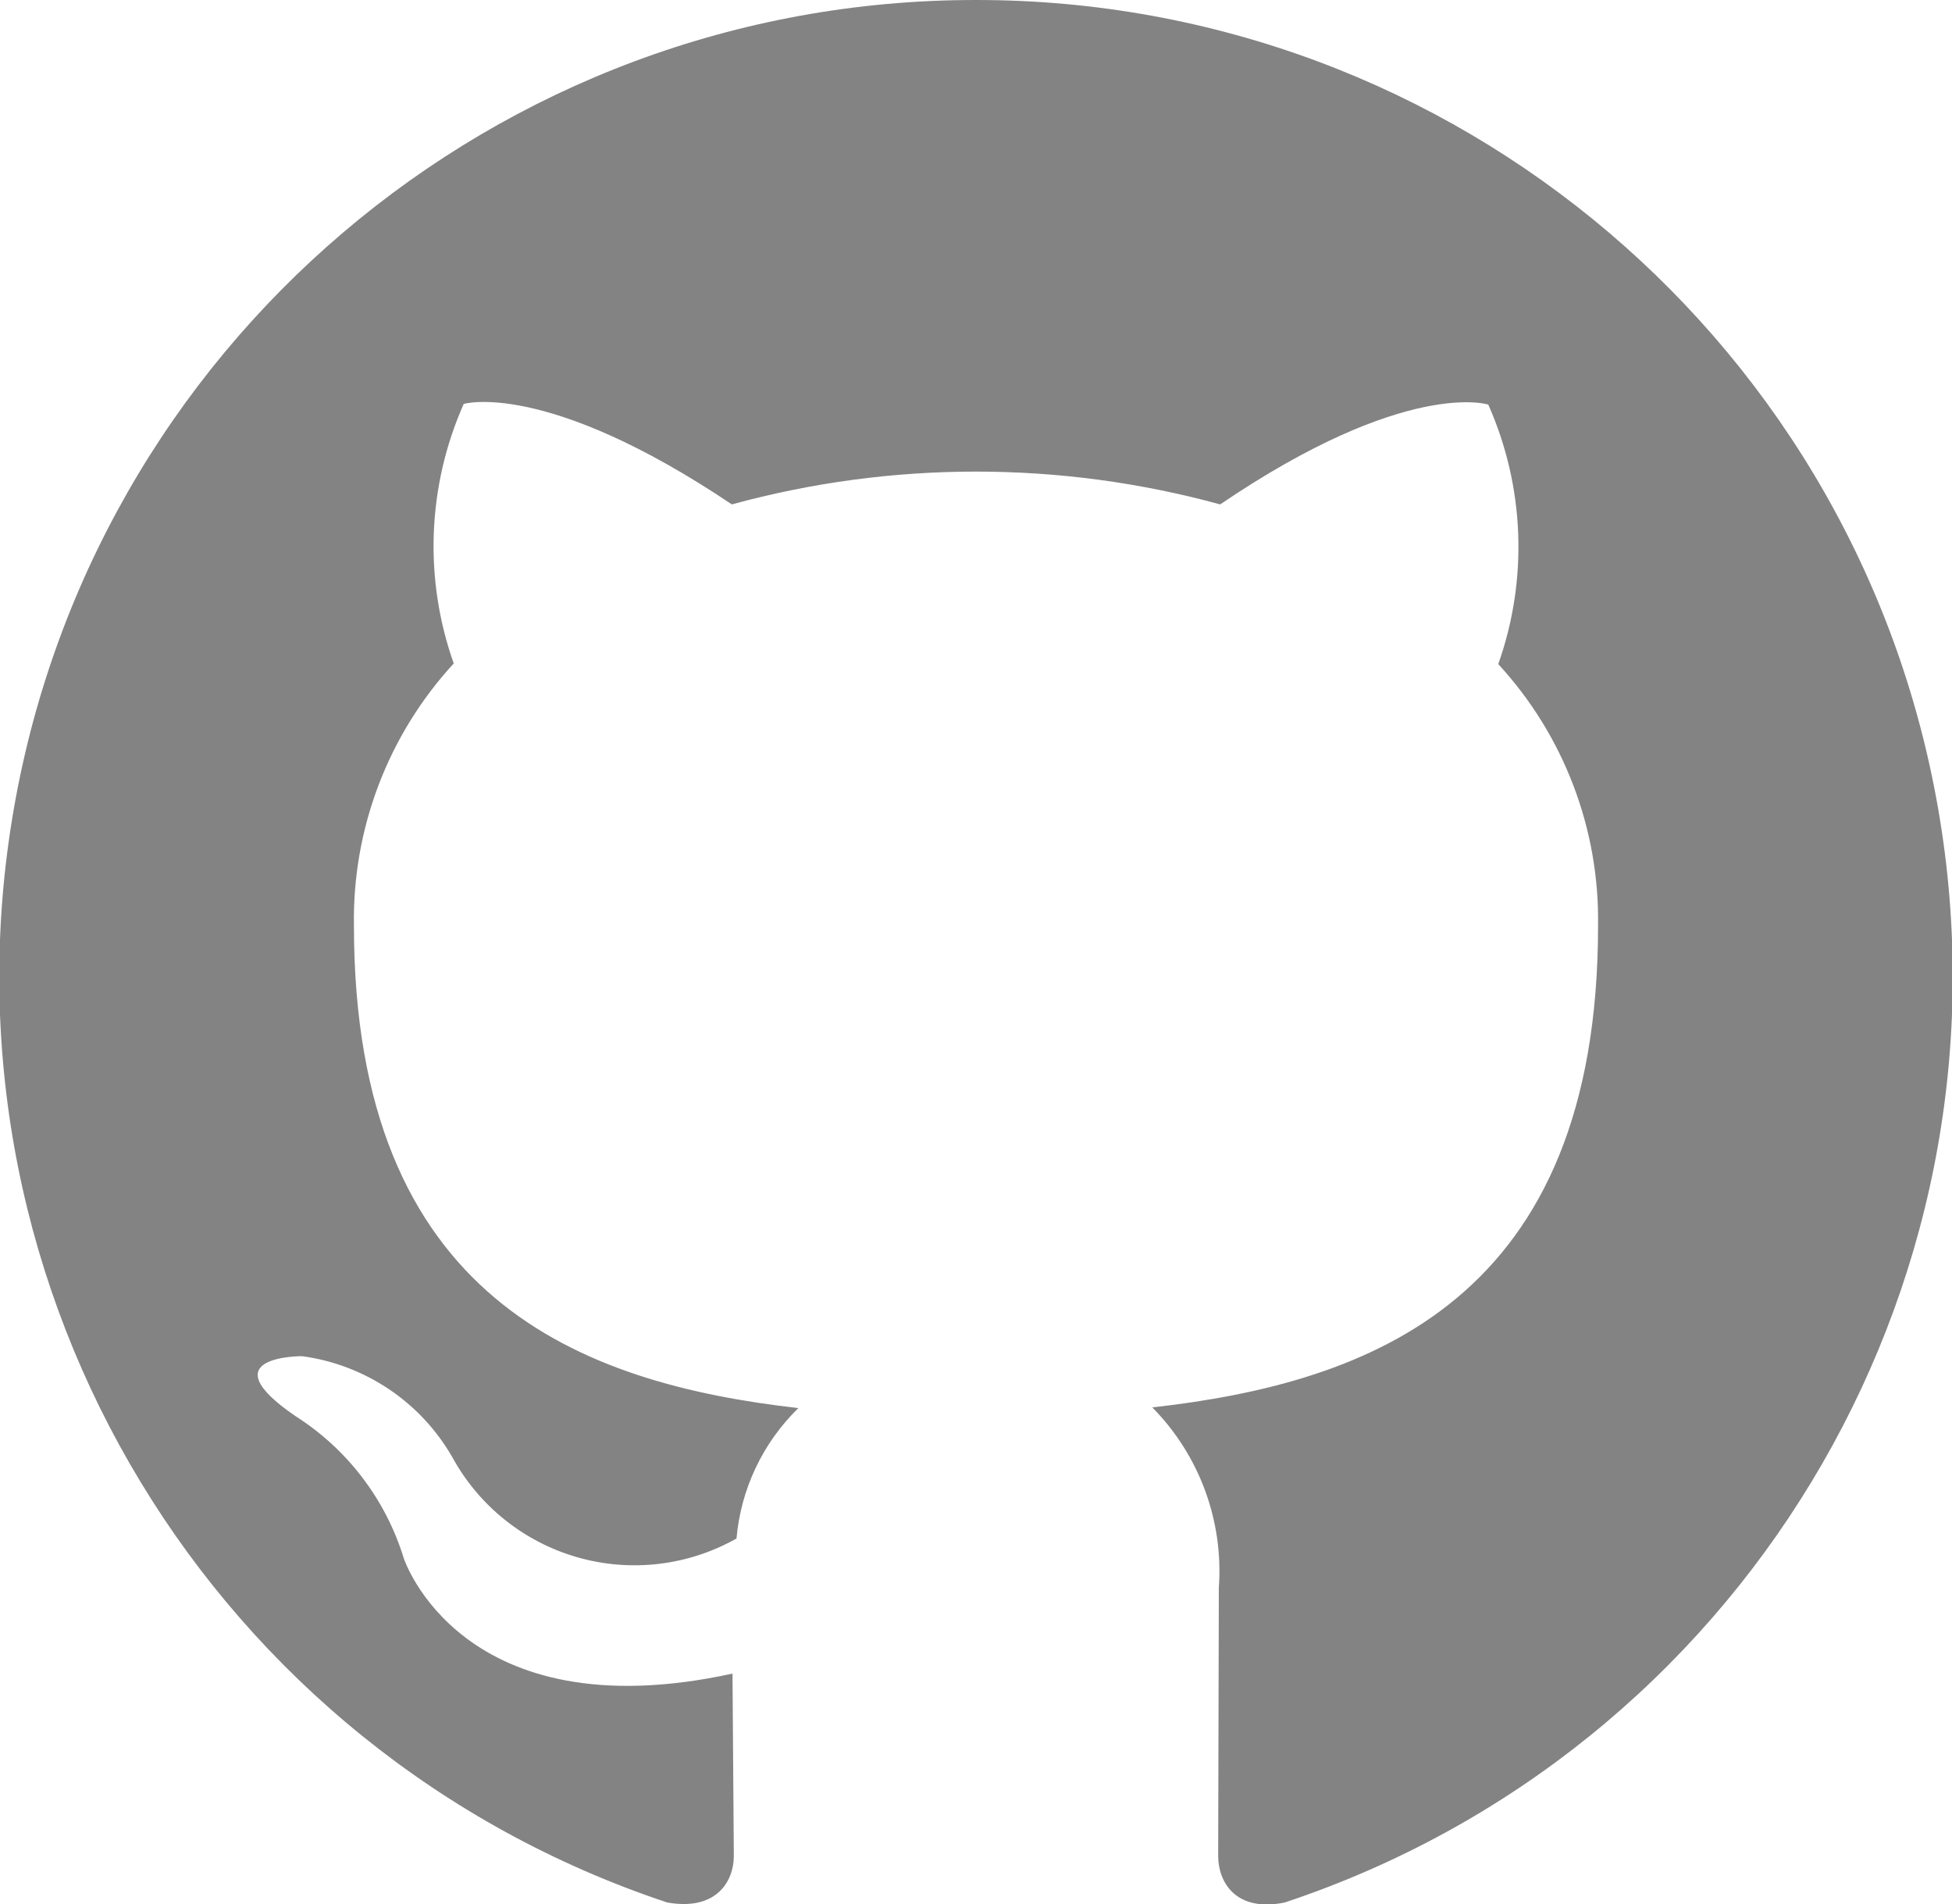
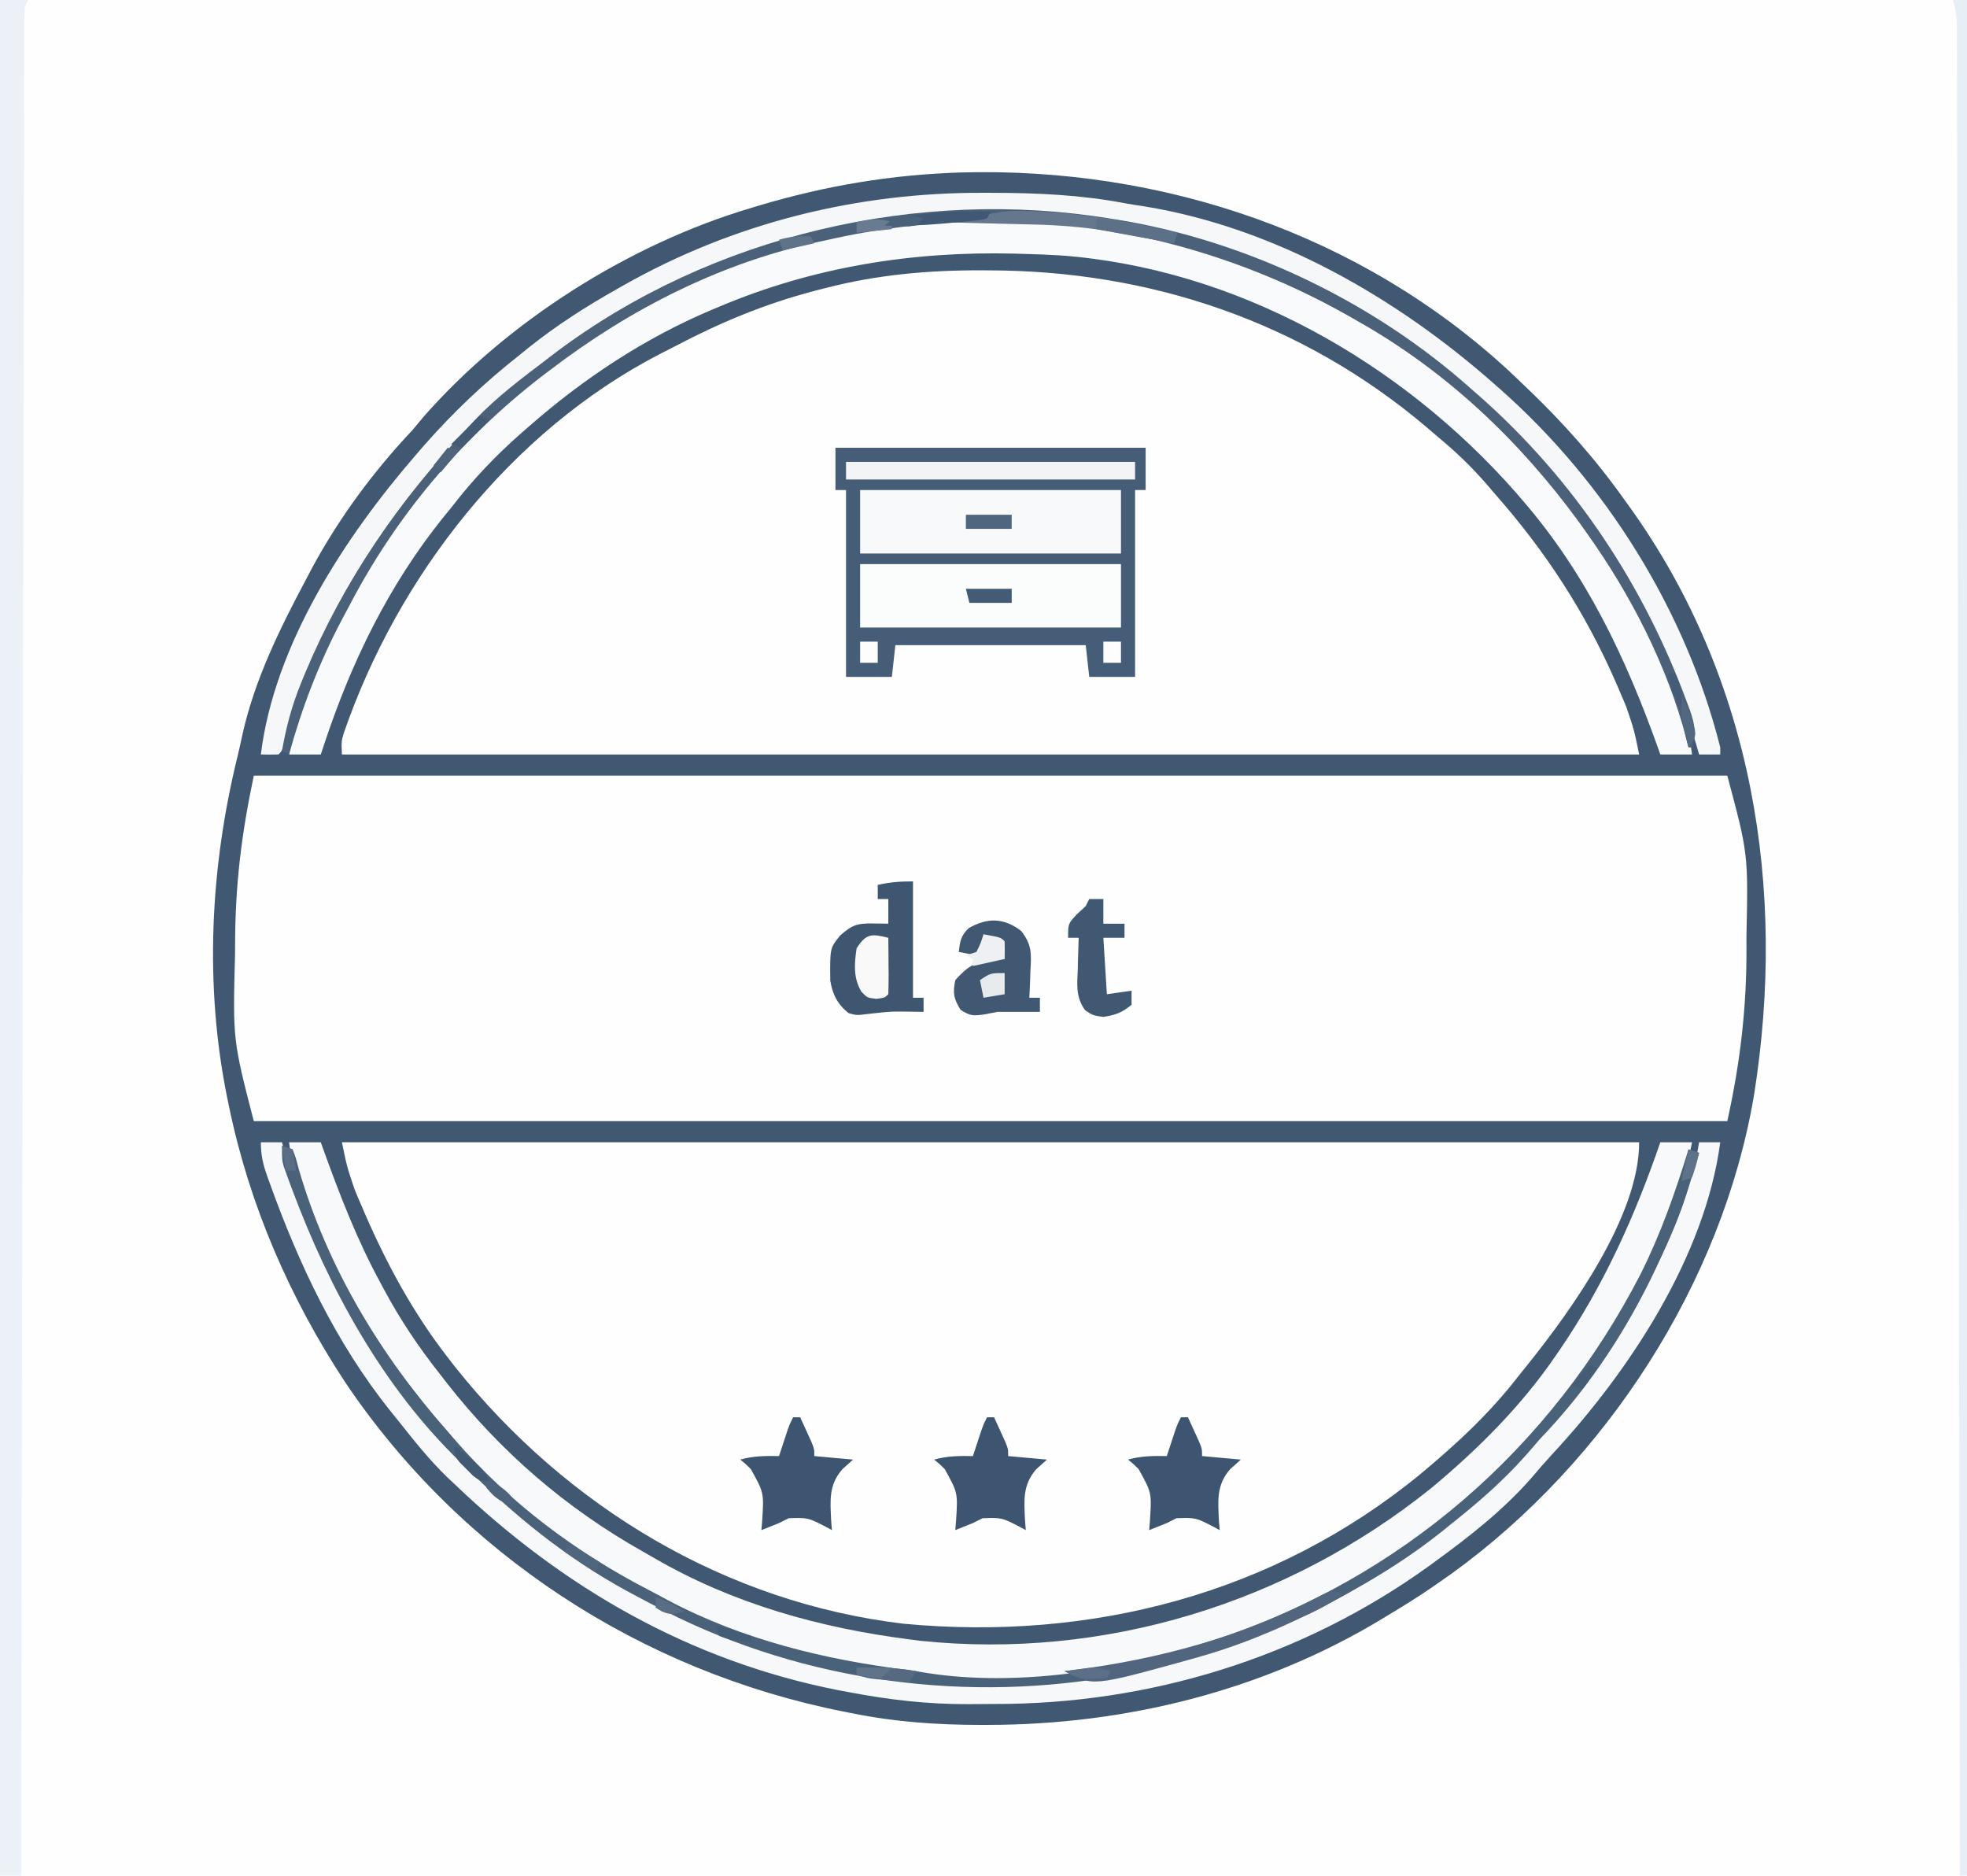
- <svg xmlns="http://www.w3.org/2000/svg" viewBox="0 0 29.34 28.61">
-   <path fill="#838383" d="M14.67 0a14.67 14.67 0 00-4.64 28.59c.74.13 1-.32 1-.7l-.02-2.74c-4.08.89-4.94-1.73-4.94-1.73a3.88 3.88 0 00-1.63-2.14c-1.33-.91.1-.9.1-.9A3.08 3.08 0 016.8 21.9a3.12 3.12 0 004.27 1.22 3.12 3.12 0 01.93-1.96c-3.26-.37-6.68-1.63-6.68-7.25a5.68 5.68 0 011.5-3.94 5.27 5.27 0 01.15-3.9S8.2 5.7 11 7.58a13.9 13.9 0 017.34 0c2.8-1.9 4.03-1.5 4.03-1.5a5.27 5.27 0 01.15 3.9 5.67 5.67 0 011.5 3.93c0 5.63-3.42 6.87-6.7 7.24a3.5 3.5 0 011 2.71l-.01 4.03c0 .39.26.85 1 .7A14.67 14.67 0 0014.67 0z" />
+ <svg xmlns="http://www.w3.org/2000/svg" version="1.1" width="558" height="532">
+   <path d="M0 0 C184.14 0 368.28 0 558 0 C558 175.56 558 351.12 558 532 C373.86 532 189.72 532 0 532 C0 356.44 0 180.88 0 0 Z " fill="#FEFEFE" transform="translate(0,0)" />
+   <path d="M0 0 C184.14 0 368.28 0 558 0 C558 175.56 558 351.12 558 532 C373.86 532 189.72 532 0 532 C0 356.44 0 180.88 0 0 Z M134.148 105.004 C132.19 106.824 130.177 108.537 128.125 110.25 C104.089 131.281 86.391 160.577 74.792 190.001 C74.146 191.631 73.473 193.251 72.793 194.867 C63.548 217.924 60.773 244.75 60.75 269.375 C60.749 270.125 60.748 270.875 60.747 271.648 C60.758 284.005 61.633 295.852 64 308 C64.282 309.596 64.563 311.193 64.844 312.789 C67.03 324.634 70.702 335.767 75 347 C75.416 348.102 75.416 348.102 75.84 349.226 C85.116 373.599 98.535 395.633 116 415 C116.483 415.544 116.966 416.087 117.464 416.647 C152.724 456.244 201.571 481.02 254 488 C254.646 488.094 255.292 488.189 255.958 488.286 C263.46 489.271 271.009 489.243 278.562 489.25 C279.289 489.251 280.015 489.252 280.763 489.253 C294.016 489.241 306.927 488.282 320 486 C320.783 485.866 321.565 485.732 322.372 485.594 C363.993 478.167 402.789 457.307 433 428 C433.59 427.436 434.18 426.871 434.789 426.29 C457.619 404.4 474.515 378.501 486.161 349.103 C486.894 347.265 487.659 345.44 488.43 343.617 C495.072 327.486 498.05 310.254 500 293 C500.145 291.726 500.145 291.726 500.292 290.426 C506.182 233.023 488.844 175.963 452.629 131.188 C448.9 126.643 445.053 122.261 441 118 C440.147 117.09 440.147 117.09 439.276 116.161 C424.992 101.013 409.075 88.137 390.836 78.024 C388.958 76.977 387.103 75.894 385.246 74.809 C360.988 60.978 333.561 53.397 306 50 C304.983 49.867 303.966 49.734 302.918 49.598 C242.09 43.096 178.968 63.237 134.148 105.004 Z " fill="#FEFEFE" transform="translate(0,0)" />
+   <path d="M0 0 C137.94 0 275.88 0 418 0 C421.738 16.199 423.403 30.756 423.375 47.188 C423.376 48.104 423.377 49.021 423.378 49.965 C423.356 87.288 423.356 87.288 418 98 C280.06 98 142.12 98 0 98 C-3.839 81.362 -5.38 66.261 -5.312 49.312 C-5.312 48.437 -5.311 47.561 -5.31 46.658 C-5.275 30.585 -3.91 15.64 0 0 Z " fill="#FEFEFE" transform="translate(72,220)" />
+   <path d="M0 0 C121.44 0 242.88 0 368 0 C365.745 10.146 365.745 10.146 364.406 13.367 C364.103 14.098 363.801 14.829 363.489 15.581 C363.162 16.338 362.836 17.095 362.5 17.875 C361.978 19.094 361.978 19.094 361.445 20.339 C349.761 47.105 332.821 72.405 310 91 C308.935 91.901 307.87 92.802 306.805 93.703 C287.196 110.075 264.462 122.071 239.999 129.396 C238.16 129.952 236.333 130.546 234.508 131.145 C217.811 136.389 201.12 137.281 183.75 137.312 C182.95 137.316 182.149 137.32 181.325 137.323 C166.079 137.36 151.2 136.327 136.438 132.25 C134.977 131.855 134.977 131.855 133.486 131.453 C119.184 127.495 106.082 121.967 93 115 C92.405 114.688 91.81 114.377 91.196 114.056 C48.101 91.342 16.599 51.219 0.742 5.617 C0 3 0 3 0 0 Z " fill="#FEFEFE" transform="translate(97,324)" />
+   <path d="M0 0 C56.985 -1.576 113.375 17.355 155.542 56.368 C156.481 57.264 157.421 58.159 158.389 59.083 C159.008 59.669 159.627 60.255 160.265 60.859 C170.76 70.863 180.003 81.257 188.389 93.083 C188.833 93.698 189.277 94.313 189.734 94.947 C224.698 143.671 234.276 203.333 224.967 261.729 C215.958 314.989 182.915 365.752 139.366 397.297 C138.044 398.231 136.718 399.159 135.389 400.083 C134.793 400.496 134.197 400.91 133.583 401.337 C129.602 404.063 125.528 406.604 121.389 409.083 C120.745 409.475 120.101 409.868 119.437 410.272 C85.74 430.629 46.763 440.3 7.577 440.333 C6.847 440.333 6.117 440.334 5.365 440.335 C-6.851 440.317 -18.621 439.503 -30.611 437.083 C-31.492 436.911 -32.373 436.739 -33.281 436.562 C-90.672 425.182 -141.906 391.866 -174.67 343.179 C-190.365 319.308 -201.792 293.091 -207.611 265.083 C-207.872 263.828 -207.872 263.828 -208.138 262.547 C-214.676 230.468 -212.987 197.066 -205.176 165.416 C-204.719 163.527 -204.303 161.628 -203.9 159.727 C-200.502 144.082 -193.113 129.136 -185.611 115.083 C-185.009 113.938 -184.407 112.793 -183.787 111.614 C-176.107 97.575 -166.581 84.711 -155.611 73.083 C-154.566 71.835 -153.524 70.586 -152.486 69.333 C-128.69 42.2 -94.102 20.341 -59.611 10.083 C-58.817 9.843 -58.023 9.604 -57.205 9.358 C-38.255 3.715 -19.771 0.625 0 0 Z M-38.611 32.833 C-39.636 33.096 -40.662 33.359 -41.718 33.63 C-55.567 37.279 -68.179 42.498 -80.839 49.154 C-82.407 49.976 -83.987 50.777 -85.568 51.575 C-127.713 73.419 -159.832 114.659 -175.097 159.057 C-175.775 161.381 -175.775 161.381 -175.611 165.083 C-54.171 165.083 67.269 165.083 192.389 165.083 C190.957 158.119 190.957 158.119 188.76 151.645 C188.452 150.904 188.145 150.163 187.827 149.4 C187.497 148.635 187.167 147.871 186.827 147.083 C186.299 145.853 186.299 145.853 185.761 144.599 C177.069 124.68 165.754 107.353 151.389 91.083 C150.667 90.238 149.945 89.394 149.202 88.524 C144.924 83.57 140.426 79.251 135.389 75.083 C134.246 74.103 133.103 73.124 131.959 72.145 C96.783 42.383 53.775 27.87 8.077 27.77 C6.869 27.765 6.869 27.765 5.637 27.759 C-9.462 27.723 -23.938 29.02 -38.611 32.833 Z M-200.611 171.083 C-204.177 188.021 -205.87 202.114 -205.923 219.02 C-205.927 219.899 -205.931 220.779 -205.934 221.684 C-206.574 246.022 -206.574 246.022 -200.611 269.083 C-62.671 269.083 75.269 269.083 217.389 269.083 C221.097 252.398 222.94 236.459 222.827 219.395 C222.825 218.49 222.824 217.585 222.822 216.653 C223.32 193.253 223.32 193.253 217.389 171.083 C79.449 171.083 -58.491 171.083 -200.611 171.083 Z M-175.611 275.083 C-174.191 282.005 -174.191 282.005 -172.017 288.45 C-171.714 289.18 -171.412 289.911 -171.1 290.664 C-170.773 291.421 -170.447 292.178 -170.111 292.958 C-169.763 293.771 -169.414 294.584 -169.056 295.421 C-162.704 309.973 -155.347 323.525 -145.611 336.083 C-144.883 337.022 -144.154 337.962 -143.404 338.93 C-111.876 378.411 -66.859 405.632 -16.279 411.637 C36.895 416.635 88.814 403.248 130.382 369.146 C140.744 360.521 150.147 351.811 158.389 341.083 C159.2 340.076 160.011 339.069 160.846 338.032 C173.444 322.297 192.389 295.836 192.389 275.083 C70.949 275.083 -50.491 275.083 -175.611 275.083 Z " fill="#415873" transform="translate(272.6108,48.91748)" />
+   <path d="M0 0 C29.04 0 58.08 0 88 0 C88 3.96 88 7.92 88 12 C87.01 12 86.02 12 85 12 C85 29.49 85 46.98 85 65 C80.71 65 76.42 65 72 65 C71.505 60.545 71.505 60.545 71 56 C53.18 56 35.36 56 17 56 C16.67 58.97 16.34 61.94 16 65 C11.71 65 7.42 65 3 65 C3 47.51 3 30.02 3 12 C2.01 12 1.02 12 0 12 C0 8.04 0 4.08 0 0 Z " fill="#465D77" transform="translate(237,127)" />
+   <path d="M0 0 C2.97 0 5.94 0 9 0 C9.231 0.643 9.461 1.286 9.699 1.949 C14.426 15.047 19.322 27.77 26 40 C26.323 40.605 26.646 41.21 26.979 41.833 C31.604 50.461 36.913 58.333 43 66 C43.57 66.738 44.141 67.476 44.729 68.237 C60.042 87.821 78.562 103.782 100.167 115.966 C101.374 116.647 102.576 117.334 103.774 118.03 C125.995 130.912 150.66 137.747 176 141 C177.03 141.133 178.06 141.266 179.121 141.402 C231.224 146.797 283.388 130.765 324.075 98.04 C337.079 87.222 349.408 74.96 359 61 C359.668 60.034 359.668 60.034 360.35 59.048 C372.891 40.733 381.8 20.962 389 0 C391.97 0 394.94 0 398 0 C388.796 47.168 353.812 90.238 315 117 C308.85 120.997 302.479 124.567 296 128 C295.256 128.397 294.512 128.793 293.745 129.202 C273.515 139.811 251.559 146.655 229 150 C228.309 150.114 227.618 150.228 226.907 150.346 C187.914 156.783 145.266 149.756 110.003 132.007 C108.604 131.304 107.201 130.61 105.794 129.923 C89.182 121.795 74.44 111.714 61 99 C59.609 97.786 58.214 96.577 56.812 95.375 C49.379 88.864 43.149 81.734 37 74 C36.205 73.033 35.409 72.066 34.59 71.07 C19.359 52.098 2.773 24.576 0 0 Z " fill="#F8F9FA" transform="translate(82,324)" />
+   <path d="M0 0 C0.505 0.448 1.01 0.896 1.53 1.358 C3.028 2.686 4.541 3.995 6.055 5.305 C31.898 28.176 59.812 66.615 64.043 101.699 C61.073 101.699 58.103 101.699 55.043 101.699 C54.823 101.077 54.602 100.455 54.375 99.813 C45.22 74.16 33.98 50.467 16.043 29.699 C15.373 28.919 14.702 28.139 14.012 27.336 C-18.628 -9.738 -65.284 -36.182 -115.19 -39.864 C-118.777 -40.079 -122.364 -40.207 -125.957 -40.301 C-126.734 -40.323 -127.511 -40.345 -128.312 -40.367 C-157.192 -41.066 -185.247 -36.587 -211.957 -25.301 C-212.655 -25.01 -213.353 -24.719 -214.073 -24.42 C-233.16 -16.345 -250.414 -4.939 -265.957 8.699 C-266.846 9.471 -266.846 9.471 -267.753 10.258 C-275.295 16.843 -281.837 23.746 -287.957 31.699 C-288.733 32.648 -289.509 33.597 -290.309 34.574 C-305.69 53.716 -316.285 75.498 -323.957 98.699 C-324.287 99.689 -324.617 100.679 -324.957 101.699 C-327.927 101.699 -330.897 101.699 -333.957 101.699 C-331.691 86.086 -324.336 71.488 -316.957 57.699 C-316.631 57.086 -316.305 56.472 -315.969 55.84 C-311.345 47.218 -306.022 39.375 -299.957 31.699 C-299.322 30.87 -298.686 30.041 -298.031 29.188 C-268.038 -9.376 -224.831 -36.392 -176.957 -46.301 C-175.849 -46.546 -175.849 -46.546 -174.718 -46.797 C-113.644 -59.882 -46.53 -40.827 0 0 Z " fill="#F9FAFB" transform="translate(415.957,112.3008)" />
+   <path d="M0 0 C2.64 0 5.28 0 8 0 C7.67 0.66 7.34 1.32 7 2 C6.898 4.849 6.858 7.674 6.861 10.523 C6.858 11.42 6.856 12.318 6.853 13.242 C6.844 16.282 6.843 19.322 6.842 22.361 C6.837 24.549 6.832 26.737 6.827 28.925 C6.813 34.963 6.806 41.002 6.799 47.04 C6.791 53.542 6.778 60.043 6.765 66.545 C6.743 77.818 6.725 89.092 6.709 100.365 C6.693 112.192 6.674 124.019 6.653 135.846 C6.652 136.581 6.65 137.315 6.649 138.072 C6.642 141.803 6.636 145.534 6.629 149.264 C6.581 175.707 6.538 202.149 6.497 228.591 C6.458 254.284 6.417 279.977 6.372 305.669 C6.371 306.461 6.37 307.253 6.368 308.068 C6.355 316.017 6.341 323.967 6.327 331.916 C6.299 348.11 6.271 364.305 6.244 380.499 C6.242 381.244 6.241 381.988 6.24 382.755 C6.155 432.504 6.077 482.252 6 532 C4.02 532 2.04 532 0 532 C0 356.44 0 180.88 0 0 Z " fill="#ECF1F7" transform="translate(0,0)" />
+   <path d="M0 0 C0.855 0.001 1.711 0.002 2.592 0.004 C15.162 0.037 27.429 0.568 39.811 2.916 C41.756 3.279 43.714 3.575 45.672 3.863 C82.698 9.911 117.171 29.774 144.938 54.312 C145.461 54.773 145.985 55.234 146.524 55.708 C176.391 82.098 199.239 118.567 208.938 157.312 C208.938 157.972 208.938 158.632 208.938 159.312 C206.958 159.312 204.977 159.312 202.938 159.312 C202.535 157.911 202.535 157.911 202.125 156.48 C186.356 103.022 150.662 58.385 101.938 31.312 C81.404 20.245 59.023 11.938 35.938 8.312 C35.239 8.198 34.54 8.084 33.82 7.966 C-3.832 2.061 -44.153 7.282 -79.062 22.312 C-79.992 22.712 -80.922 23.112 -81.879 23.523 C-101.914 32.29 -119.812 43.689 -136.062 58.312 C-137.478 59.522 -138.895 60.73 -140.312 61.938 C-167.413 85.913 -188.418 120.281 -198.129 155.141 C-199.062 158.312 -199.062 158.312 -200.062 159.312 C-201.729 159.353 -203.396 159.355 -205.062 159.312 C-201.228 128.106 -181.179 97.564 -161.062 74.312 C-159.823 72.878 -159.823 72.878 -158.559 71.414 C-150.39 62.18 -141.743 53.946 -132.062 46.312 C-131.052 45.497 -130.041 44.681 -129 43.84 C-121.116 37.545 -112.844 32.264 -104.062 27.312 C-103.451 26.964 -102.84 26.616 -102.211 26.258 C-70.881 8.526 -35.908 -0.151 0 0 Z " fill="#F6F7F8" transform="translate(279.0625,54.6875)" />
+   <path d="M0 0 C1.98 0 3.96 0 6 0 C6.196 0.706 6.392 1.413 6.594 2.141 C16.816 37.215 35.109 66.543 60 93 C60.655 93.709 61.31 94.418 61.984 95.148 C81.005 115.063 107.255 130.691 133 140 C133.707 140.26 134.413 140.519 135.141 140.787 C183.615 158.414 240.609 158.655 288 137 C288.683 136.696 289.365 136.392 290.068 136.079 C307.364 128.358 323.39 119.101 338 107 C338.874 106.278 338.874 106.278 339.766 105.542 C350.961 96.242 361.046 86.527 370 75 C370.431 74.446 370.861 73.891 371.305 73.32 C387.134 52.785 403.851 26.033 408 0 C409.98 0 411.96 0 414 0 C409.718 32.348 388.126 65.059 366.297 88.516 C364.32 90.653 362.434 92.834 360.562 95.062 C352.528 104.258 342.846 111.845 333 119 C332.449 119.402 331.898 119.804 331.331 120.218 C295.346 146.136 252.077 159.435 207.948 159.316 C205.5 159.312 203.053 159.336 200.605 159.361 C189.152 159.407 178.243 158.137 167 156 C165.933 155.801 164.867 155.602 163.768 155.398 C121.743 147.12 85.757 126.399 55 97 C54.323 96.364 53.646 95.729 52.949 95.074 C47.814 90.128 43.426 84.577 39 79 C38.181 77.987 37.363 76.974 36.52 75.93 C21.343 56.916 10.831 34.67 2.625 11.875 C2.362 11.152 2.099 10.429 1.828 9.684 C0.614 6.228 0 3.707 0 0 Z " fill="#F7F8F9" transform="translate(74,324)" />
+   <path d="M0 0 C24.42 0 48.84 0 74 0 C74 5.94 74 11.88 74 18 C49.58 18 25.16 18 0 18 C0 12.06 0 6.12 0 0 Z " fill="#FBFCFC" transform="translate(244,160)" />
+   <path d="M0 0 C24.42 0 48.84 0 74 0 C74 5.94 74 11.88 74 18 C49.58 18 25.16 18 0 18 C0 12.06 0 6.12 0 0 Z " fill="#F8F9FA" transform="translate(244,139)" />
+   <path d="M0 0 C0.719 0.113 1.439 0.226 2.18 0.342 C38.512 6.294 74.521 23.535 102 48 C102.945 48.825 103.89 49.65 104.863 50.5 C131.548 74.123 151.363 103.929 163.625 137.375 C163.885 138.071 164.145 138.766 164.414 139.483 C165.762 143.359 166.265 146.054 165 150 C164.67 150 164.34 150 164 150 C163.706 148.797 163.706 148.797 163.406 147.57 C157.919 126.708 147.519 106.502 135 89 C134.326 88.051 133.652 87.103 132.957 86.125 C115.977 62.866 95.183 43.195 70 29 C69.334 28.618 68.667 28.236 67.981 27.842 C49.281 17.194 29.053 9.488 8 5 C7.281 4.838 6.562 4.675 5.821 4.508 C-21.294 -1.354 -53.072 -0.142 -80 6 C-80.812 6.171 -81.625 6.343 -82.461 6.519 C-110.443 12.479 -136.379 25.695 -159 43 C-159.864 43.652 -160.727 44.305 -161.617 44.977 C-184.329 62.609 -202.759 84.482 -216 110 C-216.693 111.294 -217.385 112.589 -218.078 113.883 C-224.456 126.008 -229.385 138.786 -233 152 C-233.66 151.67 -234.32 151.34 -235 151 C-233.852 144.286 -232.198 138.118 -229.625 131.812 C-229.281 130.966 -228.937 130.119 -228.583 129.247 C-217.403 102.45 -201.807 80.052 -182 59 C-181.345 58.291 -180.69 57.582 -180.016 56.852 C-173.954 50.505 -166.974 45.291 -160 40 C-159.069 39.286 -158.139 38.572 -157.18 37.836 C-112.928 4.68 -54.505 -8.912 0 0 Z " fill="#4B617A" transform="translate(315,62)" />
+   <path d="M0 0 C0.99 0.33 1.98 0.66 3 1 C3.887 3.273 3.887 3.273 4.688 6.375 C12.764 34.292 27.849 59.354 47 81 C48.106 82.29 48.106 82.29 49.234 83.605 C64.596 101.238 83.238 115.221 103.964 125.943 C105.834 126.914 107.686 127.913 109.535 128.922 C130.617 140.067 154.161 145.824 177.693 148.69 C179.443 148.925 181.187 149.211 182.926 149.521 C208.471 153.5 237.56 148.912 262 141 C262.861 140.722 263.722 140.443 264.609 140.157 C317.625 122.652 359.927 85.843 385.438 36.312 C391.135 24.924 395.264 13.158 399 1 C399.99 1.33 400.98 1.66 402 2 C393.425 31.916 378.668 60.463 357 83 C355.784 84.39 354.576 85.785 353.375 87.188 C346.865 94.619 339.739 100.859 332 107 C330.987 107.819 329.974 108.637 328.93 109.48 C321.047 115.772 312.788 121.064 304 126 C303.319 126.386 302.638 126.772 301.936 127.169 C291.927 132.795 281.857 137.28 271 141 C270.161 141.294 269.322 141.588 268.457 141.891 C267.048 142.373 265.634 142.841 264.215 143.293 C262.594 143.81 260.983 144.359 259.379 144.926 C252.178 147.351 244.975 148.871 237.5 150.188 C236.563 150.354 235.627 150.521 234.662 150.693 C190.579 158.122 144.369 151.148 104.938 130.037 C103.65 129.348 102.358 128.667 101.062 127.994 C83.686 118.97 68.443 107.179 54.505 93.479 C53.221 92.217 51.919 90.972 50.613 89.73 C28.826 68.714 13.509 40.812 3 12.688 C2.697 11.881 2.394 11.074 2.082 10.243 C1.67 9.108 1.67 9.108 1.25 7.949 C1.008 7.282 0.765 6.616 0.516 5.928 C0 4 0 4 0 0 Z " fill="#4A617A" transform="translate(80,325)" />
+   <path d="M0 0 C1.32 0 2.64 0 4 0 C4 175.56 4 351.12 4 532 C3.34 532 2.68 532 2 532 C1.998 530.882 1.997 529.764 1.995 528.611 C1.918 479.35 1.84 430.089 1.756 380.827 C1.755 380.082 1.754 379.337 1.752 378.569 C1.725 362.372 1.697 346.175 1.669 329.979 C1.655 322.036 1.641 314.094 1.628 306.152 C1.626 305.361 1.625 304.571 1.624 303.757 C1.579 278.12 1.538 252.484 1.499 226.847 C1.459 200.511 1.415 174.175 1.367 147.838 C1.36 144.122 1.354 140.405 1.347 136.689 C1.346 135.957 1.344 135.226 1.343 134.472 C1.322 122.679 1.304 110.885 1.288 99.092 C1.271 87.247 1.251 75.402 1.227 63.557 C1.215 57.134 1.203 50.712 1.197 44.289 C1.19 38.418 1.179 32.546 1.165 26.675 C1.161 24.543 1.158 22.411 1.157 20.279 C1.155 17.396 1.148 14.513 1.139 11.631 C1.14 10.79 1.141 9.949 1.142 9.083 C1.126 5.798 1.046 3.138 0 0 Z " fill="#E7EEF6" transform="translate(554,0)" />
+   <path d="M0 0 C0 10.89 0 21.78 0 33 C0.99 33 1.98 33 3 33 C3 34.32 3 35.64 3 37 C2.215 36.988 1.43 36.977 0.621 36.965 C-6.221 36.854 -6.221 36.854 -13 37.625 C-16 38 -16 38 -18.25 37.375 C-21.409 34.893 -22.833 32.035 -23.469 28.098 C-23.564 18.894 -23.564 18.894 -20.625 15.312 C-17.219 12.312 -15.791 11.874 -11.375 11.938 C-10.149 11.951 -10.149 11.951 -8.898 11.965 C-7.959 11.982 -7.959 11.982 -7 12 C-7 9.69 -7 7.38 -7 5 C-7.99 5 -8.98 5 -10 5 C-10 3.68 -10 2.36 -10 1 C-6.463 0.192 -3.722 0 0 0 Z " fill="#3E5670" transform="translate(259,250)" />
+   <path d="M0 0 C0.66 0 1.32 0 2 0 C2.671 1.456 3.337 2.915 4 4.375 C4.557 5.593 4.557 5.593 5.125 6.836 C6 9 6 9 6 11 C11.445 11.495 11.445 11.495 17 12 C16.01 12.887 15.02 13.774 14 14.688 C10.024 19.205 10.516 23.637 10.789 29.402 C10.859 30.26 10.928 31.117 11 32 C10.42 31.688 9.84 31.376 9.242 31.055 C4.233 28.463 4.233 28.463 -1.25 28.625 C-2.611 29.306 -2.611 29.306 -4 30 C-5.663 30.676 -7.329 31.344 -9 32 C-8.93 31.143 -8.861 30.286 -8.789 29.402 C-8.27 21.421 -8.27 21.421 -12 14.688 C-13.591 13.125 -13.591 13.125 -15 12 C-11.274 10.953 -7.87 10.926 -4 11 C-3.795 10.374 -3.59 9.747 -3.379 9.102 C-3.109 8.284 -2.84 7.467 -2.562 6.625 C-2.296 5.813 -2.029 5.001 -1.754 4.164 C-1 2 -1 2 0 0 Z " fill="#3D5570" transform="translate(335,402)" />
+   <path d="M0 0 C0.66 0 1.32 0 2 0 C2.671 1.456 3.337 2.915 4 4.375 C4.557 5.593 4.557 5.593 5.125 6.836 C6 9 6 9 6 11 C11.445 11.495 11.445 11.495 17 12 C16.01 12.887 15.02 13.774 14 14.688 C10.024 19.205 10.516 23.637 10.789 29.402 C10.859 30.26 10.928 31.117 11 32 C10.42 31.688 9.84 31.376 9.242 31.055 C4.233 28.463 4.233 28.463 -1.25 28.625 C-2.611 29.306 -2.611 29.306 -4 30 C-5.663 30.676 -7.329 31.344 -9 32 C-8.93 31.143 -8.861 30.286 -8.789 29.402 C-8.27 21.421 -8.27 21.421 -12 14.688 C-13.591 13.125 -13.591 13.125 -15 12 C-11.274 10.953 -7.87 10.926 -4 11 C-3.795 10.374 -3.59 9.747 -3.379 9.102 C-3.109 8.284 -2.84 7.467 -2.562 6.625 C-2.296 5.813 -2.029 5.001 -1.754 4.164 C-1 2 -1 2 0 0 Z " fill="#3D5570" transform="translate(280,402)" />
+   <path d="M0 0 C0.66 0 1.32 0 2 0 C2.671 1.456 3.337 2.915 4 4.375 C4.557 5.593 4.557 5.593 5.125 6.836 C6 9 6 9 6 11 C11.445 11.495 11.445 11.495 17 12 C16.01 12.887 15.02 13.774 14 14.688 C10.024 19.205 10.516 23.637 10.789 29.402 C10.859 30.26 10.928 31.117 11 32 C10.42 31.688 9.84 31.376 9.242 31.055 C4.233 28.463 4.233 28.463 -1.25 28.625 C-2.611 29.306 -2.611 29.306 -4 30 C-5.663 30.676 -7.329 31.344 -9 32 C-8.93 31.143 -8.861 30.286 -8.789 29.402 C-8.27 21.421 -8.27 21.421 -12 14.688 C-13.591 13.125 -13.591 13.125 -15 12 C-11.274 10.953 -7.87 10.926 -4 11 C-3.795 10.374 -3.59 9.747 -3.379 9.102 C-3.109 8.284 -2.84 7.467 -2.562 6.625 C-2.296 5.813 -2.029 5.001 -1.754 4.164 C-1 2 -1 2 0 0 Z " fill="#3D5570" transform="translate(225,402)" />
+   <path d="M0 0 C3.079 3.921 2.92 6.461 2.641 11.277 C2.618 12.018 2.596 12.758 2.572 13.521 C2.514 15.337 2.424 17.151 2.328 18.965 C3.318 18.965 4.308 18.965 5.328 18.965 C5.328 20.285 5.328 21.605 5.328 22.965 C1.328 22.965 -2.672 22.965 -6.672 22.965 C-7.951 23.212 -9.229 23.46 -10.547 23.715 C-13.697 24.11 -14.37 24.153 -17.172 22.402 C-19.143 19.2 -19.426 17.662 -18.672 13.965 C-15.413 10.299 -13.163 8.776 -8.297 8.152 C-7.101 8.09 -5.904 8.029 -4.672 7.965 C-5.332 5.985 -5.992 4.005 -6.672 1.965 C-7.992 1.965 -9.312 1.965 -10.672 1.965 C-11.332 3.615 -11.992 5.265 -12.672 6.965 C-14.322 6.635 -15.972 6.305 -17.672 5.965 C-17.342 2.916 -17.102 1.381 -14.859 -0.785 C-9.601 -3.79 -4.946 -3.767 0 0 Z " fill="#415873" transform="translate(289.6719,264.0352)" />
+   <path d="M0 0 C27.06 0 54.12 0 82 0 C82 1.65 82 3.3 82 5 C54.94 5 27.88 5 0 5 C0 3.35 0 1.7 0 0 Z " fill="#F2F4F5" transform="translate(240,131)" />
+   <path d="M0 0 C1.32 0 2.64 0 4 0 C4 2.31 4 4.62 4 7 C5.98 7 7.96 7 10 7 C10 8.32 10 9.64 10 11 C8.02 11 6.04 11 4 11 C4.33 16.28 4.66 21.56 5 27 C8.465 26.505 8.465 26.505 12 26 C12 27.32 12 28.64 12 30 C9.315 32.211 7.382 32.945 3.938 33.438 C1 33 1 33 -1.168 31.551 C-3.905 27.74 -3.435 24.315 -3.25 19.75 C-3.232 18.91 -3.214 18.069 -3.195 17.203 C-3.148 15.135 -3.077 13.067 -3 11 C-3.99 11 -4.98 11 -6 11 C-6 7 -6 7 -3.562 4.375 C-2.717 3.591 -1.871 2.808 -1 2 C-0.67 1.34 -0.34 0.68 0 0 Z " fill="#415873" transform="translate(309,255)" />
+   <path d="M0 0 C-3.679 3.091 -7.799 4.938 -12.125 6.938 C-12.834 7.272 -13.543 7.607 -14.273 7.951 C-23.041 12.043 -31.869 15.452 -41.188 18.062 C-42.096 18.319 -43.004 18.575 -43.94 18.838 C-71.054 26.345 -71.054 26.345 -79 22 C-78.349 21.921 -77.697 21.841 -77.026 21.76 C-52.08 18.61 -28.51 12.202 -6.188 0.5 C-3 -1 -3 -1 0 0 Z " fill="#51667E" transform="translate(381,452)" />
+   <path d="M0 0 C15.723 0.05 30.773 2.696 46.062 6.188 C45.733 7.178 45.403 8.168 45.062 9.188 C44.443 9.072 43.824 8.956 43.186 8.836 C40.333 8.304 37.479 7.777 34.625 7.25 C33.651 7.068 32.677 6.885 31.674 6.697 C30.71 6.52 29.747 6.343 28.754 6.16 C27.442 5.917 27.442 5.917 26.104 5.668 C19.18 4.574 12.312 4.029 5.309 3.871 C4.522 3.85 3.736 3.83 2.926 3.808 C0.451 3.744 -2.025 3.684 -4.5 3.625 C-6.193 3.582 -7.887 3.538 -9.58 3.494 C-13.699 3.388 -17.818 3.286 -21.938 3.188 C-21.938 2.857 -21.938 2.527 -21.938 2.188 C-20.938 2.127 -19.939 2.066 -18.91 2.004 C-17.62 1.92 -16.329 1.836 -15 1.75 C-13.712 1.669 -12.424 1.588 -11.098 1.504 C-7.066 1.1 -4.42 0.022 0 0 Z " fill="#64778C" transform="translate(287.9375,59.8125)" />
+   <path d="M0 0 C0.027 2.646 0.047 5.292 0.062 7.938 C0.071 8.692 0.079 9.447 0.088 10.225 C0.097 12.15 0.052 14.075 0 16 C-1 17 -1 17 -3.375 17.312 C-6 17 -6 17 -7.637 15.293 C-9.961 11.384 -9.658 7.406 -9 3 C-6.283 -1.327 -4.671 -1.154 0 0 Z " fill="#F9F9FA" transform="translate(252,266)" />
+   <path d="M0 0 C4.875 0.875 4.875 0.875 6 2 C6.041 3.666 6.043 5.334 6 7 C3.03 7.66 0.06 8.32 -3 9 C-3 8.34 -3 7.68 -3 7 C-3.66 6.67 -4.32 6.34 -5 6 C-4.01 5.67 -3.02 5.34 -2 5 C-0.781 2.496 -0.781 2.496 0 0 Z " fill="#EEF0F3" transform="translate(279,265)" />
+   <path d="M0 0 C-0.33 0.66 -0.66 1.32 -1 2 C-2.807 2.411 -2.807 2.411 -5.156 2.633 C-6.015 2.717 -6.873 2.8 -7.758 2.887 C-9.115 3.005 -9.115 3.005 -10.5 3.125 C-11.374 3.211 -12.248 3.298 -13.148 3.387 C-18.789 3.914 -24.336 4.081 -30 4 C-27.125 1.125 -23.938 1.28 -20.062 0.875 C-19.301 0.79 -18.54 0.705 -17.756 0.618 C-11.827 -0.005 -5.962 -0.232 0 0 Z " fill="#405873" transform="translate(281,60)" />
+   <path d="M0 0 C4.29 0 8.58 0 13 0 C13 1.32 13 2.64 13 4 C8.71 4 4.42 4 0 4 C0 2.68 0 1.36 0 0 Z " fill="#50667E" transform="translate(274,146)" />
+   <path d="M0 0 C4.29 0 8.58 0 13 0 C13 1.32 13 2.64 13 4 C9.04 4 5.08 4 1 4 C0.67 2.68 0.34 1.36 0 0 Z " fill="#445B75" transform="translate(274,167)" />
+   <path d="M0 0 C7.768 0.793 15.363 2.419 23 4 C22.67 4.99 22.34 5.98 22 7 C14.74 5.68 7.48 4.36 0 3 C0 2.01 0 1.02 0 0 Z " fill="#5C7087" transform="translate(311,62)" />
+   <path d="M0 0 C0 1.98 0 3.96 0 6 C-1.98 6.33 -3.96 6.66 -6 7 C-6.33 5.35 -6.66 3.7 -7 2 C-4 0 -4 0 0 0 Z " fill="#E8EBEE" transform="translate(285,276)" />
+   <path d="M0 0 C5.786 -0.105 11.293 0.007 17 1 C16.01 2.485 16.01 2.485 15 4 C13.062 3.859 11.125 3.712 9.188 3.562 C8.109 3.481 7.03 3.4 5.918 3.316 C3 3 3 3 0 2 C0 1.34 0 0.68 0 0 Z " fill="#556A81" transform="translate(243,473)" />
+   <path d="M0 0 C1.65 0 3.3 0 5 0 C5 1.98 5 3.96 5 6 C3.35 6 1.7 6 0 6 C0 4.02 0 2.04 0 0 Z " fill="#FDFDFD" transform="translate(313,182)" />
+   <path d="M0 0 C1.65 0 3.3 0 5 0 C5 1.98 5 3.96 5 6 C3.35 6 1.7 6 0 6 C0 4.02 0 2.04 0 0 Z " fill="#FDFDFD" transform="translate(244,182)" />
+   <path d="M0 0 C7.483 6.15 7.483 6.15 10 10 C7 10 7 10 5.176 8.574 C4.561 7.952 3.946 7.329 3.312 6.688 C2.379 5.765 2.379 5.765 1.426 4.824 C0 3 0 3 0 0 Z " fill="#425973" transform="translate(129,410)" />
+   <path d="M0 0 C0.99 0.33 1.98 0.66 3 1 C0.36 3.64 -2.28 6.28 -5 9 C-5.99 8.67 -6.98 8.34 -8 8 C-5.36 5.36 -2.72 2.72 0 0 Z " fill="#425A74" transform="translate(136,118)" />
+   <path d="M0 0 C3.112 1.498 6.053 3.199 9 5 C8.67 5.99 8.34 6.98 8 8 C5.03 6.02 2.06 4.04 -1 2 C-0.67 1.34 -0.34 0.68 0 0 Z " fill="#50667E" transform="translate(161,438)" />
+   <path d="M0 0 C-0.33 0.66 -0.66 1.32 -1 2 C-2.237 2.041 -3.475 2.083 -4.75 2.125 C-5.794 2.16 -5.794 2.16 -6.859 2.195 C-9.302 1.972 -10.886 1.209 -13 0 C-11.585 -0.197 -10.168 -0.382 -8.75 -0.562 C-7.961 -0.667 -7.172 -0.771 -6.359 -0.879 C-3.995 -1 -2.249 -0.696 0 0 Z " fill="#5B7086" transform="translate(315,474)" />
+   <path d="M0 0 C4.419 1.35 6.343 3.261 9 7 C4.712 6.524 2.734 5.341 0 2 C0 1.34 0 0.68 0 0 Z " fill="#4D637B" transform="translate(138,420)" />
+   <path d="M0 0 C0 0.66 0 1.32 0 2 C-3.3 2.33 -6.6 2.66 -10 3 C-10 2.01 -10 1.02 -10 0 C-6.337 -0.749 -3.576 -1.238 0 0 Z " fill="#697B90" transform="translate(253,63)" />
+   <path d="M0 0 C3.3 0.99 6.6 1.98 10 3 C10 3.66 10 4.32 10 5 C8.518 4.746 7.039 4.471 5.562 4.188 C4.739 4.037 3.915 3.886 3.066 3.73 C2.384 3.489 1.703 3.248 1 3 C0.67 2.01 0.34 1.02 0 0 Z " fill="#455C76" transform="translate(203,461)" />
+   <path d="M0 0 C1.719 2.578 2.482 4.104 3.25 7 C3.441 7.681 3.632 8.361 3.828 9.062 C4 11 4 11 2 14 C0.664 9.158 -0.253 5.066 0 0 Z " fill="#526880" transform="translate(477,198)" />
+   <path d="M0 0 C-2 2 -2 2 -4.164 2.195 C-5.382 2.161 -5.382 2.161 -6.625 2.125 C-7.442 2.107 -8.26 2.089 -9.102 2.07 C-9.728 2.047 -10.355 2.024 -11 2 C-7.723 -1.277 -4.297 -1.432 0 0 Z " fill="#4A617A" transform="translate(262,62)" />
+   <path d="M0 0 C3.3 0 6.6 0 10 0 C8.515 1.485 8.515 1.485 7 3 C3.312 2.688 3.312 2.688 0 2 C0 1.34 0 0.68 0 0 Z " fill="#5F7389" transform="translate(243,473)" />
+   <path d="M0 0 C0.33 0.66 0.66 1.32 1 2 C-1.97 2.66 -4.94 3.32 -8 4 C-8.33 3.01 -8.66 2.02 -9 1 C-5.927 0.089 -3.199 -0.089 0 0 Z " fill="#5E7288" transform="translate(230,67)" />
+   <path d="M0 0 C0.99 0.33 1.98 0.66 3 1 C2.188 4.438 2.188 4.438 1 8 C0.01 8.33 -0.98 8.66 -2 9 C-1.34 6.03 -0.68 3.06 0 0 Z " fill="#5E7289" transform="translate(479,326)" />
+   <path d="M0 0 C0.99 0.33 1.98 0.66 3 1 C1.35 2.98 -0.3 4.96 -2 7 C-2.66 6.34 -3.32 5.68 -4 5 C-2.68 3.35 -1.36 1.7 0 0 Z " fill="#4E647D" transform="translate(127,127)" />
+   <path d="M0 0 C2.972 1.125 5.334 2.223 8 4 C5.394 4.931 4.358 5.149 1.75 4.062 C1.173 3.712 0.595 3.361 0 3 C0 2.01 0 1.02 0 0 Z " fill="#596D84" transform="translate(186,453)" />
+   <path d="M0 0 C0.99 0.33 1.98 0.66 3 1 C3.33 2.98 3.66 4.96 4 7 C3.01 7 2.02 7 1 7 C0.67 4.69 0.34 2.38 0 0 Z " fill="#596E85" transform="translate(80,325)" />
+   <path d="M0 0 C0.66 0 1.32 0 2 0 C4.094 3.402 4.179 6.053 4 10 C1.81 6.715 1.002 3.793 0 0 Z " fill="#455C76" transform="translate(473,191)" />
+   <path d="M0 0 C0.66 0.33 1.32 0.66 2 1 C0.02 3.97 0.02 3.97 -2 7 C-2.99 6.67 -3.98 6.34 -5 6 C-3.35 4.02 -1.7 2.04 0 0 Z " fill="#455C76" transform="translate(451,387)" />
</svg>
